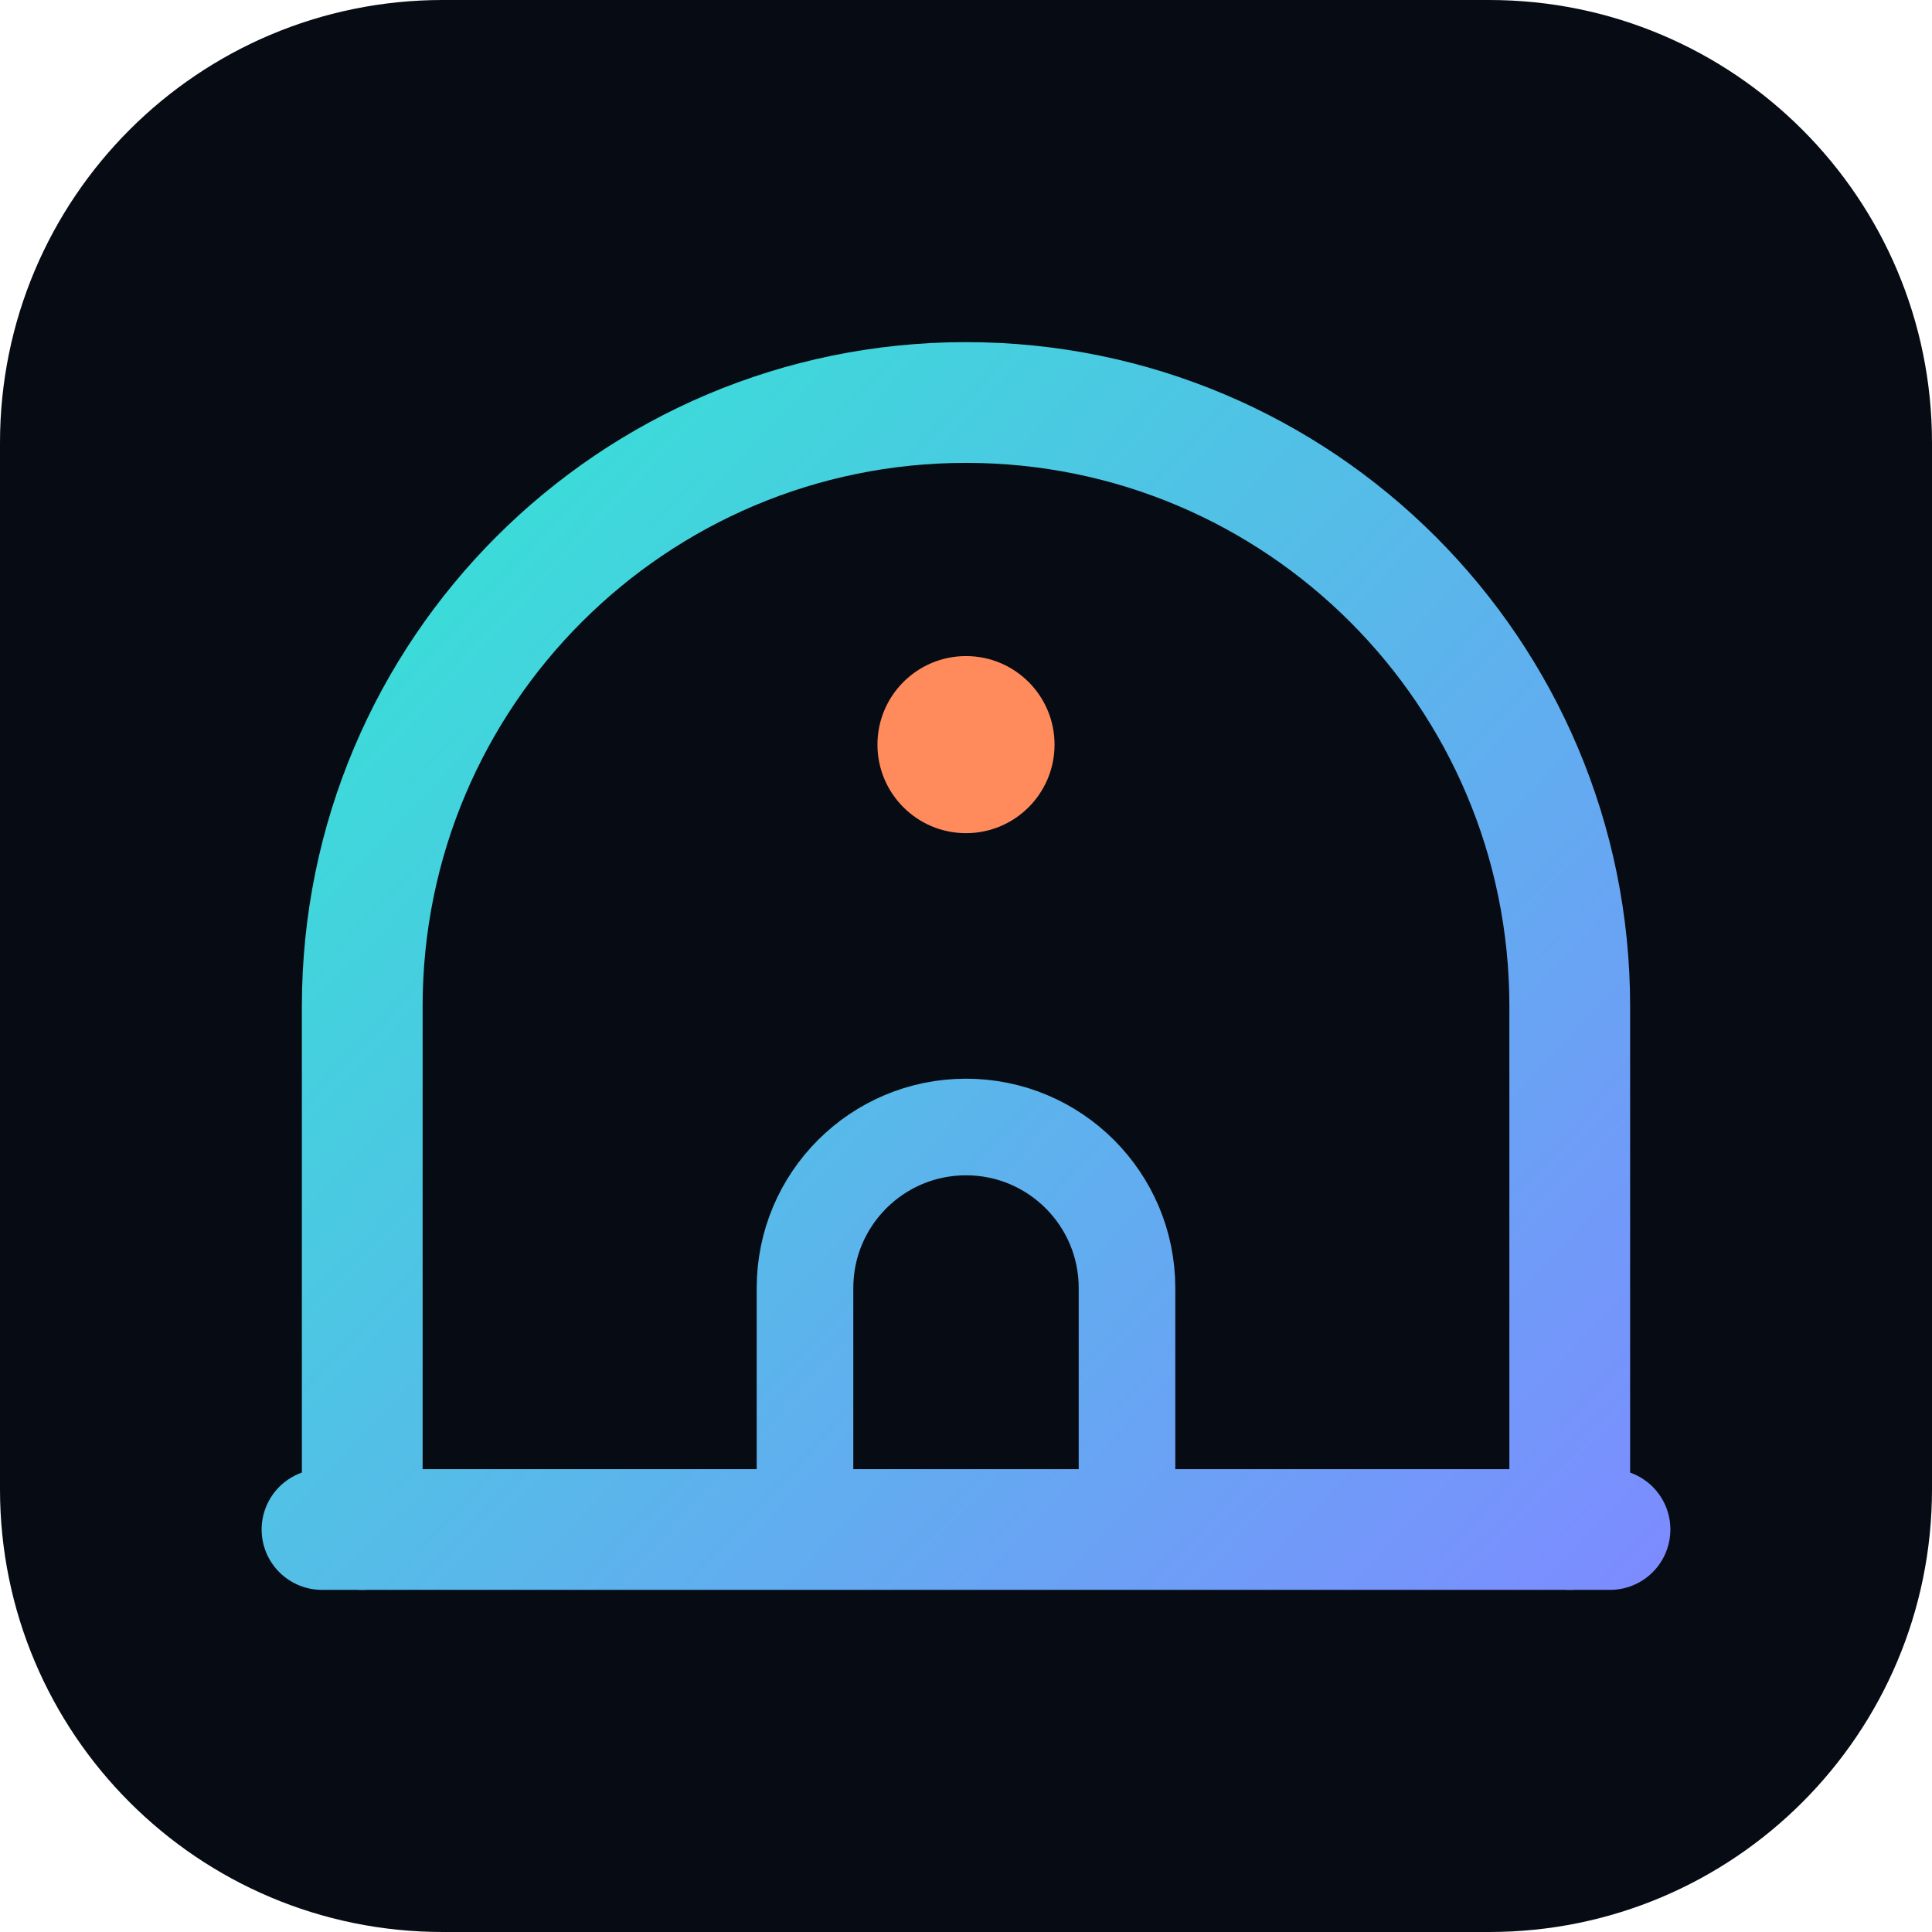
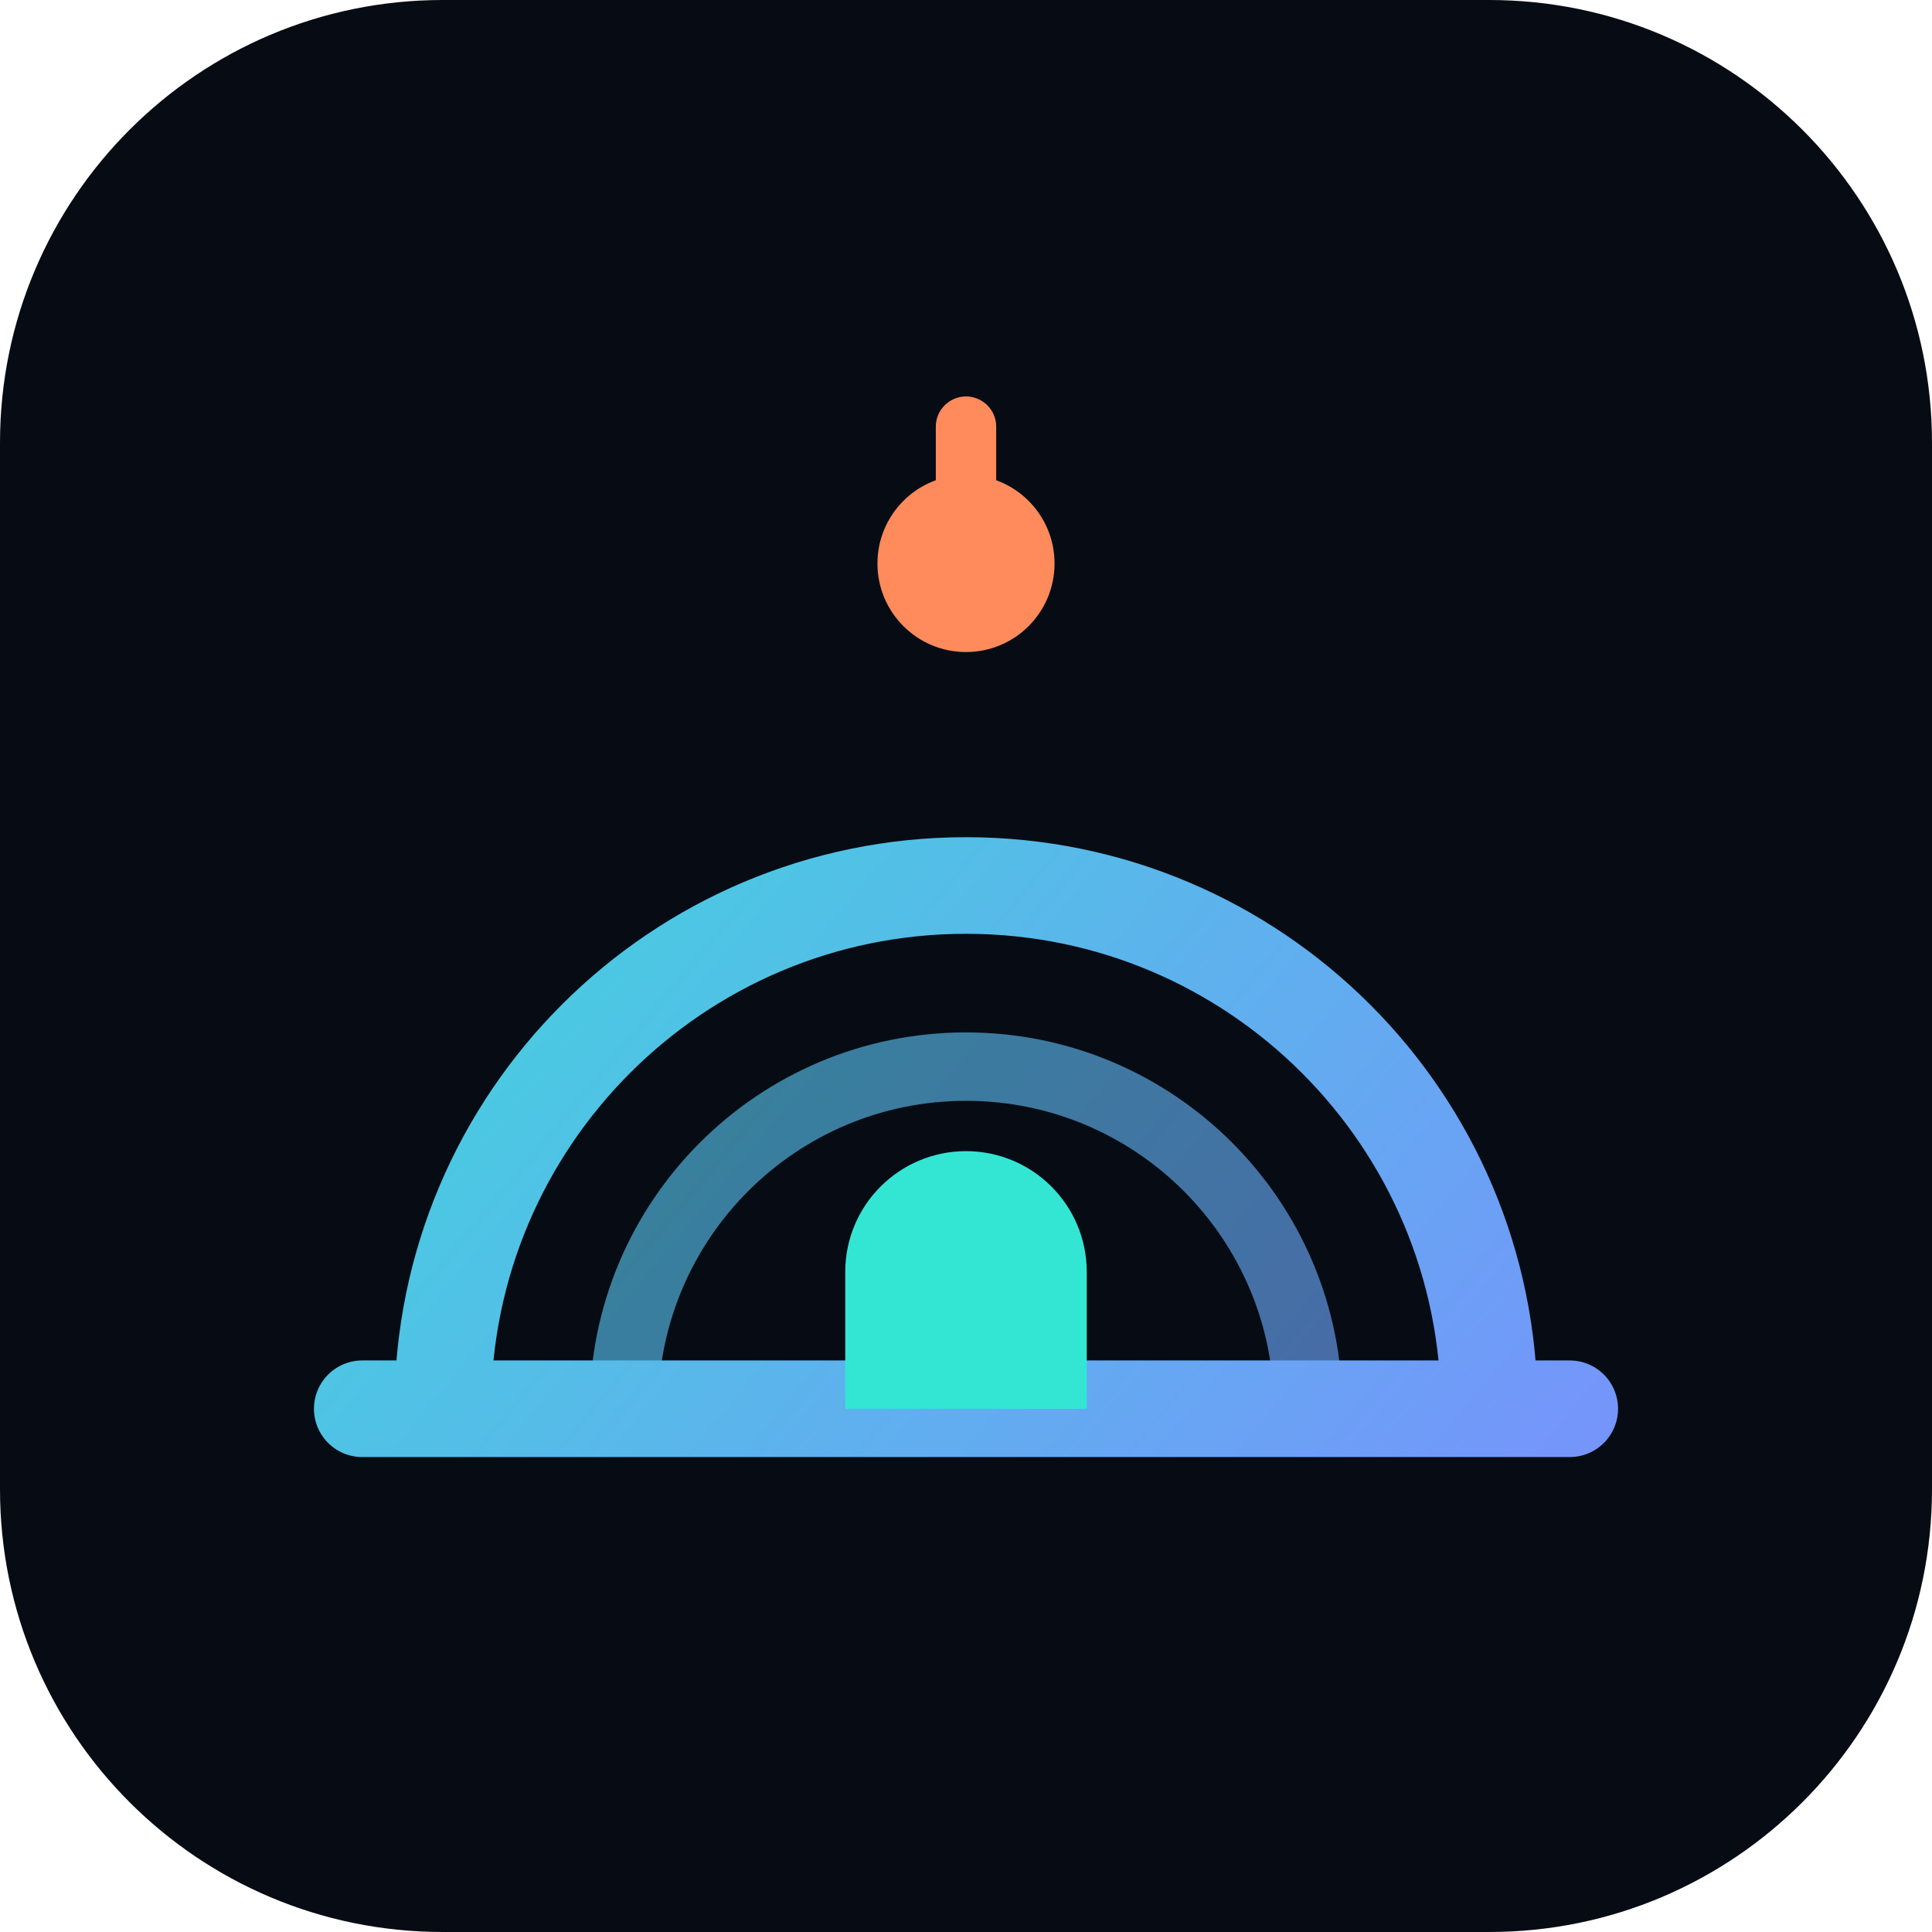
<svg xmlns="http://www.w3.org/2000/svg" viewBox="0 0 48 48" fill="none">
  <defs>
-     <linearGradient id="g" x1="8" y1="10" x2="40" y2="40" gradientUnits="userSpaceOnUse">
+     <linearGradient id="g" x1="6" y1="10" x2="42" y2="40" gradientUnits="userSpaceOnUse">
      <stop stop-color="#33E6D4" />
      <stop offset="1" stop-color="#7C8CFF" />
    </linearGradient>
  </defs>
  <rect width="48" height="48" rx="11" fill="#070C14" />
-   <path d="M9 38V25a15 15 0 0 1 30 0v13" stroke="url(#g)" stroke-width="3" stroke-linecap="round" stroke-linejoin="round" fill="none" />
-   <path d="M8 38h32" stroke="url(#g)" stroke-width="3" stroke-linecap="round" />
-   <path d="M20 38v-6a4 4 0 0 1 8 0v6" stroke="url(#g)" stroke-width="2.4" stroke-linecap="round" stroke-linejoin="round" fill="none" />
-   <circle cx="24" cy="18.5" r="2.2" fill="#FF8A5C" />
+   <path d="M9 35h30" stroke="url(#g)" stroke-width="2.4" stroke-linecap="round" />
+   <path d="M11 35a13 13 0 0 1 26 0" stroke="url(#g)" stroke-width="2.4" fill="none" />
+   <path d="M15.5 35a8.5 8.5 0 0 1 17 0" stroke="url(#g)" stroke-width="1.7" opacity="0.65" fill="none" />
+   <path d="M21 35v-3.4a3 3 0 0 1 6 0V35" fill="#33E6D4" />
+   <circle cx="24" cy="14" r="2.2" fill="#FF8A5C" />
+   <path d="M24 14v-3.4" stroke="#FF8A5C" stroke-width="1.5" stroke-linecap="round" />
</svg>
